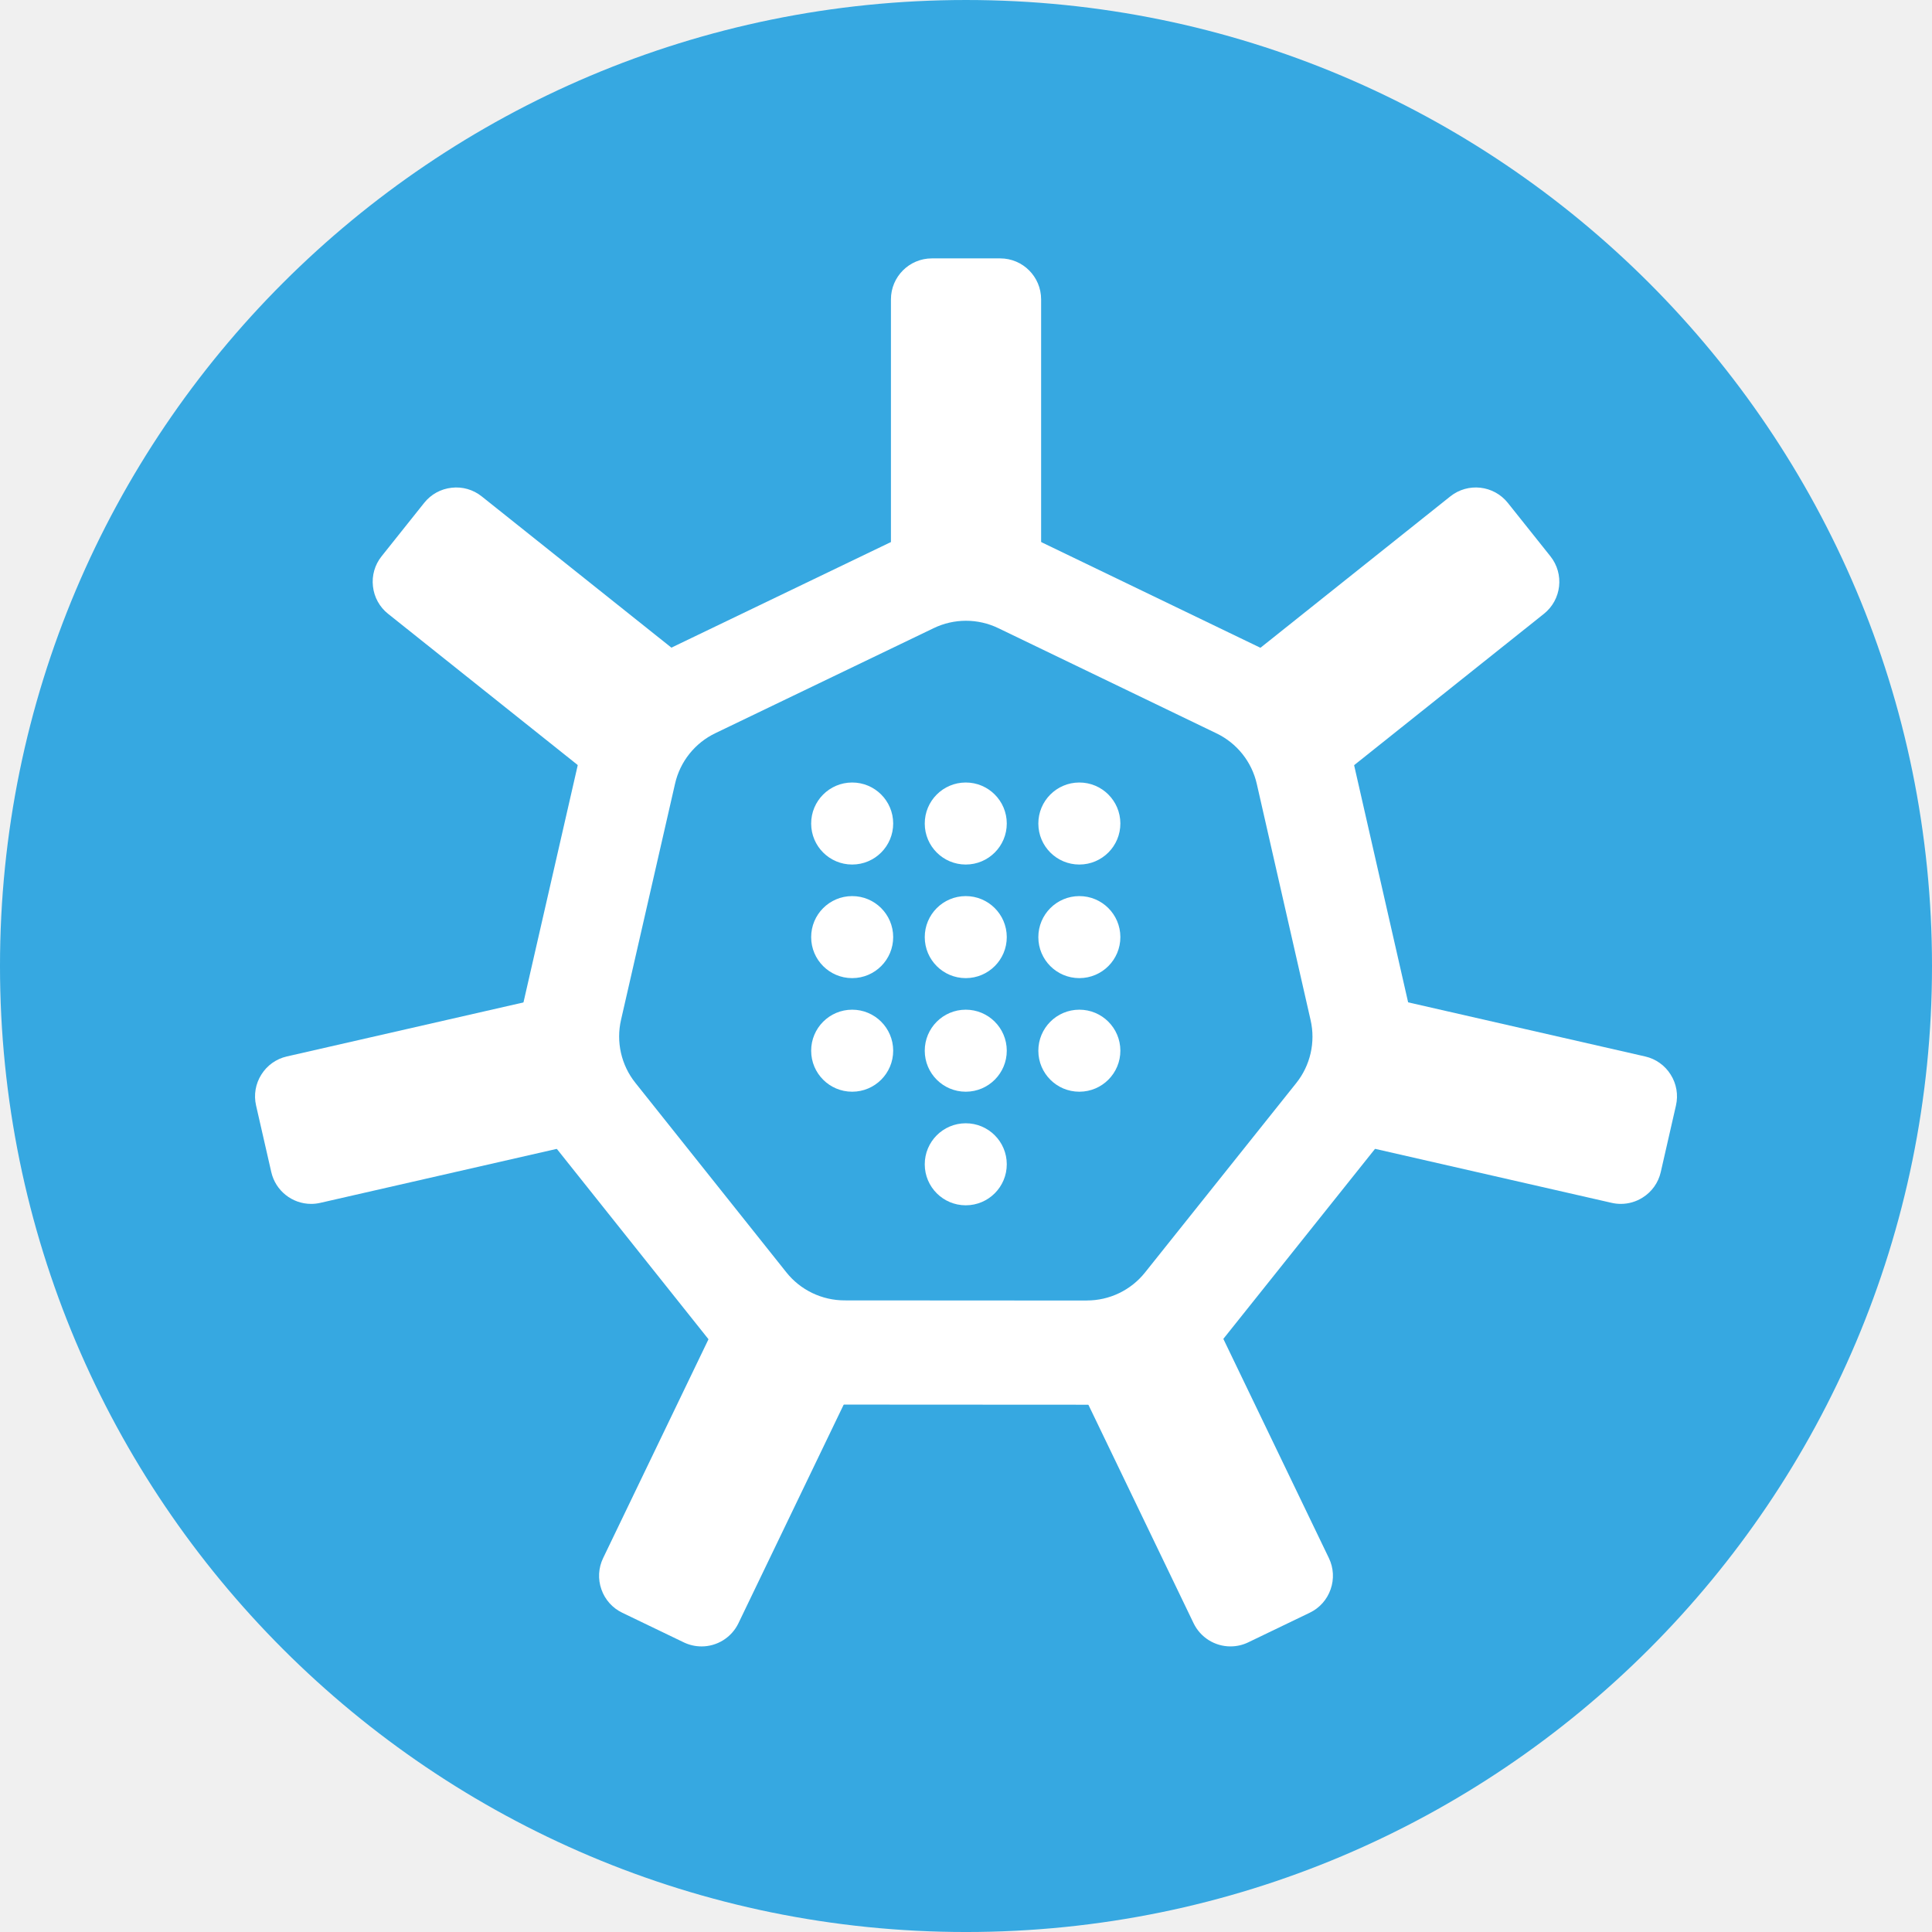
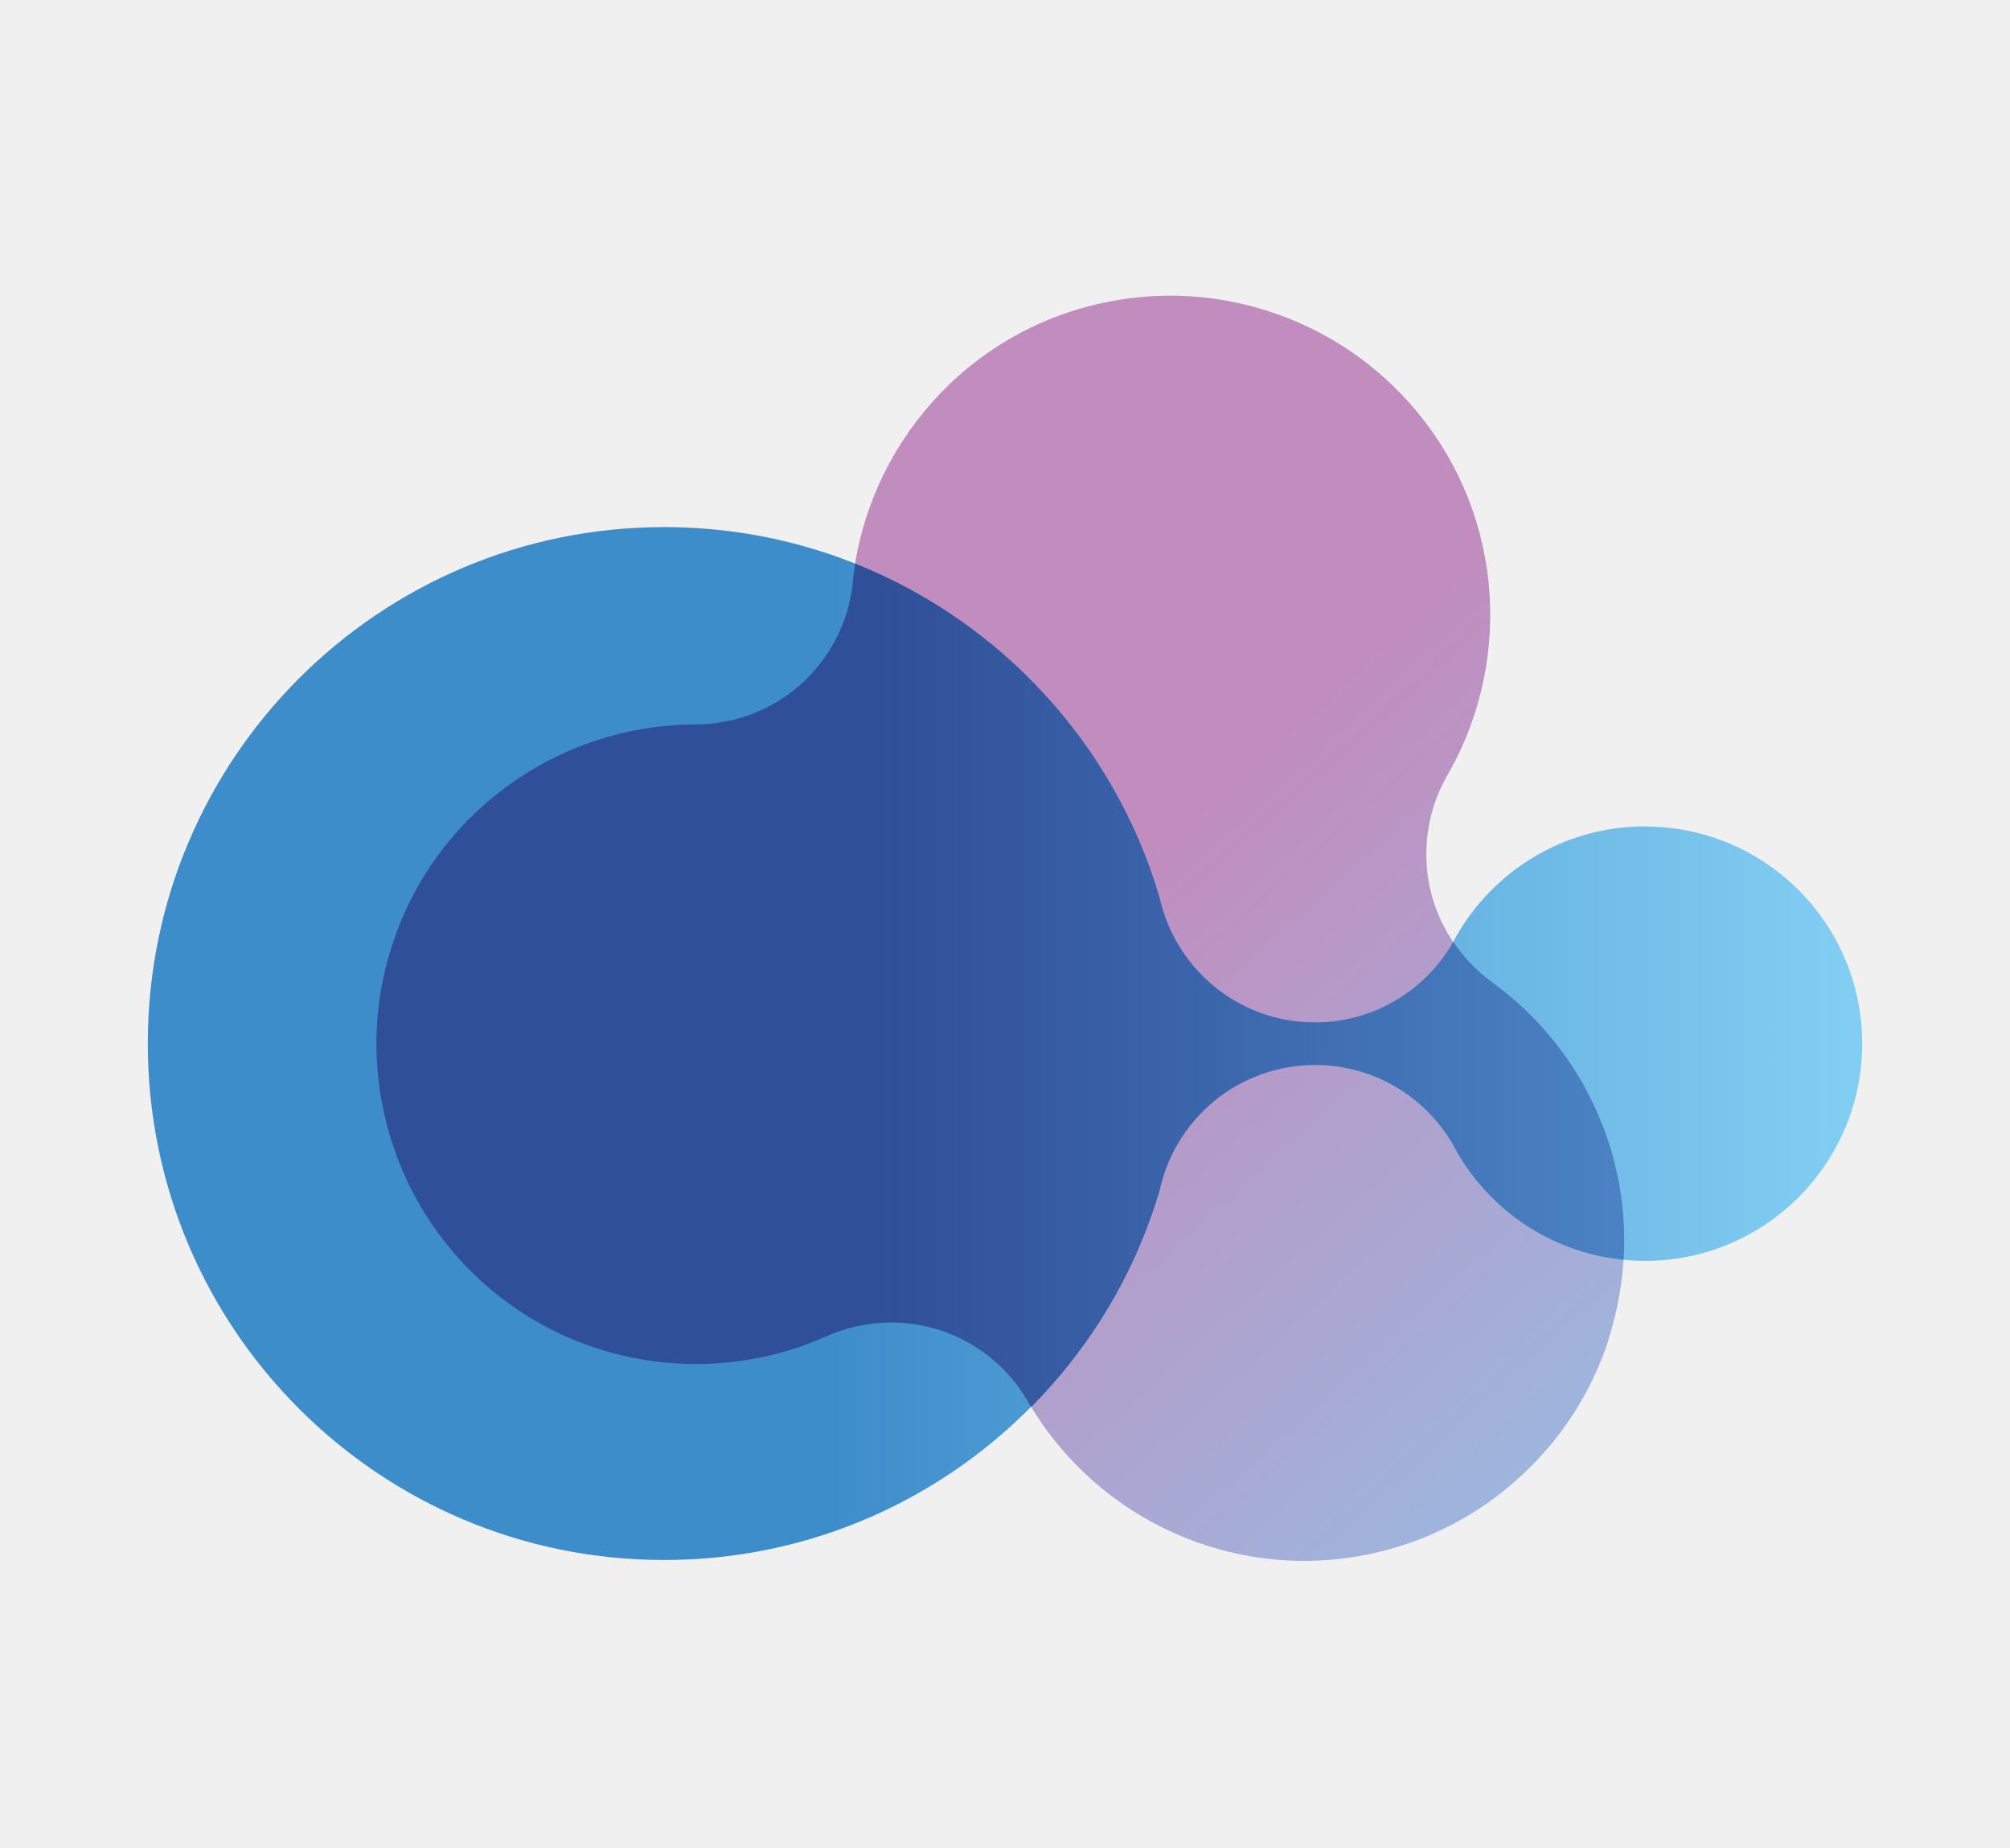
- <svg xmlns="http://www.w3.org/2000/svg" width="144.263" height="144.263" viewBox="0 0 144.263 144.263" version="1.1" id="svg70">
-   <defs id="defs4">
-     <style id="style2">
-             .cls-1{fill:#36a8e1}
-         </style>
-     <linearGradient gradientTransform="matrix(1,0,0,-1,539,276.5)" y2="276.631" x2="-493.329" y1="231.597" x1="-498.478" gradientUnits="userSpaceOnUse" id="SVGID_1_">
-       <stop id="stop1134" style="stop-color:#3C8ECD" offset="0.403" />
-       <stop id="stop1136" style="stop-color:#82CEF2" offset="0.994" />
+ <svg xmlns="http://www.w3.org/2000/svg" width="136" height="125" viewBox="0 0 136 125" fill="none">
+   <path d="M108.833 90.577C110.303 86.038 110.182 81.369 108.793 77.163C107.405 72.957 104.728 69.214 101.085 66.537C101.065 66.527 101.045 66.507 101.015 66.497C100.995 66.477 100.975 66.467 100.955 66.447C98.721 64.827 97.282 62.512 96.738 60.007C96.215 57.501 96.567 54.794 97.956 52.4C97.966 52.38 97.986 52.349 97.996 52.329C98.006 52.309 98.026 52.279 98.036 52.259C100.26 48.324 101.166 43.816 100.723 39.409C100.27 35.002 98.469 30.695 95.269 27.153C92.623 24.225 89.363 22.192 85.861 21.065C82.359 19.918 78.515 19.656 74.651 20.482C69.992 21.478 65.998 23.913 63.059 27.223C60.111 30.534 58.209 34.71 57.706 39.208C57.706 39.238 57.706 39.258 57.706 39.288C57.706 39.318 57.706 39.339 57.706 39.369C57.424 42.116 56.126 44.521 54.234 46.241C52.323 47.952 49.807 48.988 47.04 48.998C47.01 48.998 46.989 48.998 46.959 48.998C46.929 48.998 46.909 48.998 46.879 48.998C42.361 49.039 38.004 50.508 34.411 53.104C30.819 55.7 27.992 59.413 26.523 63.951C25.305 67.705 25.174 71.558 25.959 75.151C26.724 78.753 28.414 82.215 31.061 85.143C34.261 88.685 38.356 90.919 42.703 91.814C47.04 92.71 51.618 92.267 55.754 90.456C55.774 90.456 55.804 90.436 55.824 90.426C55.844 90.416 55.875 90.406 55.895 90.395C58.42 89.268 61.137 89.188 63.583 89.963C66.018 90.758 68.181 92.428 69.56 94.813C69.57 94.833 69.59 94.863 69.6 94.883C69.61 94.903 69.63 94.934 69.64 94.954C71.934 98.848 75.386 101.887 79.421 103.698C83.466 105.509 88.095 106.103 92.764 105.107C96.618 104.282 100.019 102.47 102.746 99.995C105.493 97.53 107.636 94.34 108.854 90.587L108.833 90.577Z" fill="url(#paint0_linear_409_2875)" />
+   <path d="M111.309 55.901C105.795 55.901 100.995 58.94 98.479 63.428C98.419 63.529 98.368 63.639 98.308 63.74C98.308 63.74 98.308 63.74 98.308 63.75C96.457 66.98 92.965 69.164 88.97 69.164C83.818 69.164 79.522 65.541 78.455 60.711C74.198 46.231 60.805 35.656 44.937 35.656C25.647 35.656 10 51.293 10 70.593C10 89.882 25.637 105.529 44.937 105.529C60.795 105.529 74.188 94.954 78.455 80.474C79.511 75.644 83.818 72.031 88.97 72.031C92.965 72.031 96.447 74.205 98.308 77.445C98.308 77.445 98.308 77.445 98.308 77.455C98.368 77.556 98.429 77.656 98.479 77.767C100.995 82.255 105.795 85.294 111.309 85.294C119.419 85.294 126 78.713 126 70.603C126 62.482 119.419 55.911 111.309 55.911V55.901Z" fill="url(#paint1_linear_409_2875)" />
+   <path d="M101.095 66.537C101.095 66.537 101.055 66.507 101.025 66.497C101.005 66.477 100.985 66.467 100.965 66.447C99.898 65.672 99.022 64.746 98.328 63.71C98.328 63.71 98.318 63.73 98.308 63.74C98.308 63.74 98.308 63.74 98.308 63.75C96.457 66.98 92.965 69.164 88.97 69.164C83.818 69.164 79.522 65.541 78.455 60.711C75.426 50.397 67.758 42.076 57.867 38.131C57.807 38.493 57.746 38.856 57.706 39.218C57.706 39.248 57.706 39.268 57.706 39.298C57.706 39.328 57.706 39.349 57.706 39.379C57.424 42.126 56.126 44.531 54.234 46.252C52.323 47.962 49.807 48.999 47.04 49.009C47.01 49.009 46.989 49.009 46.959 49.009C46.929 49.009 46.909 49.009 46.879 49.009C42.361 49.049 38.004 50.518 34.411 53.114C30.819 55.71 27.992 59.423 26.523 63.961C25.305 67.715 25.174 71.569 25.959 75.161C26.724 78.763 28.414 82.225 31.061 85.153C34.261 88.695 38.356 90.929 42.703 91.824C47.04 92.72 51.618 92.277 55.754 90.466C55.774 90.466 55.804 90.446 55.824 90.436C55.844 90.426 55.875 90.416 55.895 90.406C58.42 89.279 61.137 89.198 63.583 89.973C66.018 90.768 68.181 92.438 69.56 94.823C69.57 94.843 69.59 94.873 69.6 94.893C69.61 94.913 69.63 94.944 69.64 94.964C69.68 95.034 69.731 95.105 69.781 95.175C73.796 91.12 76.825 86.099 78.475 80.484C79.531 75.654 83.838 72.042 88.99 72.042C92.985 72.042 96.467 74.215 98.328 77.455C98.328 77.455 98.328 77.455 98.328 77.465C98.389 77.566 98.449 77.666 98.499 77.777C100.783 81.862 104.969 84.74 109.86 85.223C110.021 82.456 109.659 79.739 108.813 77.183C107.425 72.977 104.748 69.234 101.105 66.558L101.095 66.537Z" fill="url(#paint2_linear_409_2875)" />
+   <defs>
+     <linearGradient id="paint0_linear_409_2875" x1="48.441" y1="40.27" x2="102.538" y2="100.182" gradientUnits="userSpaceOnUse">
+       <stop offset="0.4" stop-color="#C18DBE" />
+       <stop offset="1" stop-color="#9EB5DD" />
    </linearGradient>
-     <linearGradient gradientTransform="matrix(1,0,0,-1,539,276.5)" y2="271.877" x2="-515.397" y1="233.506" x1="-511.011" gradientUnits="userSpaceOnUse" id="SVGID_2_">
-       <stop id="stop1141" style="stop-color:#C18DBE" offset="0.403" />
-       <stop id="stop1143" style="stop-color:#9DB4DD" offset="1" />
+     <linearGradient id="paint1_linear_409_2875" x1="10.01" y1="70.593" x2="126" y2="70.593" gradientUnits="userSpaceOnUse">
+       <stop offset="0.4" stop-color="#3E8DCB" />
+       <stop offset="0.99" stop-color="#82CDF2" />
    </linearGradient>
-     <linearGradient gradientTransform="matrix(1,0,0,-1,539,276.5)" y2="282.21" x2="-499.844" y1="229.357" x1="-493.801" gradientUnits="userSpaceOnUse" id="SVGID_3_">
-       <stop id="stop1148" style="stop-color:#454494" offset="0.403" />
-       <stop id="stop1150" style="stop-color:#76A1D6" offset="1" />
-     </linearGradient>
-     <linearGradient gradientTransform="matrix(1,0,0,-1,539,276.5)" y2="267.826" x2="-470.247" y1="235.133" x1="-473.984" gradientUnits="userSpaceOnUse" id="SVGID_4_">
-       <stop id="stop1155" style="stop-color:#56BDC1" offset="0.403" />
-       <stop id="stop1157" style="stop-color:#82CEF2" offset="0.994" />
-     </linearGradient>
-     <linearGradient gradientTransform="matrix(1,0,0,-1,539,276.5)" y2="260.127" x2="-494.455" y1="229.732" x1="-492.931" gradientUnits="userSpaceOnUse" id="SVGID_5_">
-       <stop id="stop1162" style="stop-color:#13287A" offset="0.006" />
-       <stop id="stop1164" style="stop-color:#1A3D8E" offset="1" />
-     </linearGradient>
-     <linearGradient gradientTransform="matrix(1,0,0,-1,539,276.5)" y2="235.225" x2="-507.067" y1="273.675" x1="-512.838" gradientUnits="userSpaceOnUse" id="SVGID_6_">
-       <stop id="stop1169" style="stop-color:#466BB3" offset="0" />
-       <stop id="stop1171" style="stop-color:#3C3079" offset="0.727" />
-     </linearGradient>
-     <linearGradient gradientTransform="matrix(1,0,0,-1,539,276.5)" y2="266.691" x2="-476.407" y1="238.754" x1="-482.834" gradientUnits="userSpaceOnUse" id="SVGID_7_">
-       <stop id="stop1176" style="stop-color:#1972A0" offset="0.192" />
-       <stop id="stop1178" style="stop-color:#3B9FD9" offset="1" />
+     <linearGradient id="paint2_linear_409_2875" x1="25.466" y1="66.648" x2="109.88" y2="66.648" gradientUnits="userSpaceOnUse">
+       <stop offset="0.4" stop-color="#304F99" />
+       <stop offset="0.99" stop-color="#4A82C3" />
    </linearGradient>
  </defs>
-   <g id="g2191-6" transform="matrix(1.039142,0,0,1.039142,-785.9815,-409.3373)" />
-   <g id="g378" transform="matrix(0.2195662,0,0,0.2195662,-62.66571,99.53334)">
-     <g id="g89" transform="matrix(0.9660377,0,0,0.9660377,0,19.79891)">
-       <rect transform="matrix(4.554435,0,0,4.554435,0,-623.9576)" y="0" x="0" height="265" width="279.073" id="rect1490-6" style="opacity:1;vector-effect:none;fill:none;fill-opacity:1;stroke:none;stroke-width:0.541;stroke-linecap:butt;stroke-linejoin:bevel;stroke-miterlimit:4;stroke-dasharray:none;stroke-dashoffset:0;stroke-opacity:1;paint-order:stroke fill markers" />
-       <g transform="matrix(2.267125,0,0,2.267125,-1470.963,-791.5692)" id="g465-0">
-         <path id="path218-5-3" d="m 1079.138,283.129 a 150,150 0 0 1 -150,150 150,150 0 0 1 -150,-150 150,150 0 0 1 150,-150 150,150 0 0 1 150,150 z" style="opacity:1;vector-effect:none;fill:#36a8e1;fill-opacity:1;stroke:none;stroke-width:1.594;stroke-linecap:butt;stroke-linejoin:bevel;stroke-miterlimit:4;stroke-dasharray:none;stroke-dashoffset:0;stroke-opacity:1;paint-order:stroke fill markers" />
-         <g transform="matrix(2.069065,0,0,2.069065,739.1205,-2709.757)" id="g1372-0-6">
-           <path id="Path_1631-8-3-1" d="m 140.984,1464.345 c -0.231,-10e-5 -0.46,-0.026 -0.685,-0.077 l -25.052,-5.719 0.124,-0.265 c 1.527,-3.267 2.351,-6.818 2.418,-10.424 l 0.006,-0.29 25.014,5.711 c 0.794,0.18 1.483,0.671 1.913,1.362 0.436,0.688 0.579,1.521 0.397,2.315 l -1.142,5 c -0.18,0.794 -0.671,1.483 -1.362,1.913 -0.488,0.309 -1.053,0.473 -1.63,0.474 z" class="cls-1" data-name="Path 1631" style="fill:#ffffff;stroke-width:0.236" />
-           <path id="Path_1632-4-6-0" d="m 42.693,1464.345 c -1.432,0 -2.673,-0.992 -2.993,-2.388 l -1.142,-5 c -0.182,-0.794 -0.04,-1.627 0.396,-2.315 0.43,-0.691 1.119,-1.182 1.913,-1.362 l 25.028,-5.714 0.006,0.29 c 0.066,3.606 0.89,7.157 2.417,10.424 l 0.124,0.265 -25.065,5.722 c -0.224,0.051 -0.454,0.078 -0.684,0.078 z" class="cls-1" data-name="Path 1632" style="fill:#ffffff;stroke-width:0.236" />
-           <path id="Path_1633-8-1-6" d="m 86.204,1421.985 v -25.527 c 0.002,-1.695 1.376,-3.069 3.071,-3.071 h 5.129 c 1.695,0 3.069,1.375 3.071,3.071 v 25.524 l -0.285,-0.06 c -3.529,-0.734 -7.171,-0.734 -10.7,0 z" class="cls-1" data-name="Path 1633" style="fill:#ffffff;stroke-width:0.236" />
-           <path id="Path_1634-1-0-3" d="m 68.478,1436.019 -20.013,-15.959 c -0.638,-0.507 -1.046,-1.248 -1.134,-2.058 -0.095,-0.809 0.138,-1.622 0.647,-2.258 l 3.198,-4.01 c 0.507,-0.638 1.248,-1.046 2.057,-1.134 0.809,-0.095 1.622,0.138 2.258,0.647 l 19.983,15.935 -0.223,0.185 c -2.775,2.303 -5.038,5.16 -6.643,8.389 z" class="cls-1" data-name="Path 1634" style="fill:#ffffff;stroke-width:0.236" />
-           <path id="Path_1635-0-6-20" d="m 111.69,1497.555 c -1.181,8e-4 -2.258,-0.675 -2.772,-1.738 l -11.179,-23.219 0.283,-0.069 c 3.504,-0.852 6.789,-2.433 9.642,-4.638 l 0.231,-0.178 11.177,23.215 c 0.354,0.733 0.4,1.578 0.128,2.345 -0.266,0.77 -0.829,1.401 -1.563,1.753 l -4.621,2.225 c -0.414,0.2 -0.867,0.303 -1.327,0.303 z" class="cls-1" data-name="Path 1635" style="fill:#ffffff;stroke-width:0.236" />
-           <path id="Path_1636-3-3-61" d="m 71.986,1497.555 c -0.46,0 -0.913,-0.104 -1.327,-0.303 l -4.621,-2.225 c -0.734,-0.352 -1.297,-0.984 -1.563,-1.753 -0.272,-0.768 -0.226,-1.612 0.128,-2.345 l 11.181,-23.222 0.231,0.178 c 2.852,2.207 6.137,3.789 9.64,4.643 l 0.283,0.069 -11.18,23.221 c -0.514,1.064 -1.591,1.739 -2.772,1.738 z" class="cls-1" data-name="Path 1636" style="fill:#ffffff;stroke-width:0.236" />
-           <path id="Path_1637-0-2-5" d="m 115.207,1436.012 -0.131,-0.262 c -1.607,-3.228 -3.871,-6.085 -6.646,-8.387 l -0.223,-0.185 19.977,-15.93 c 1.326,-1.056 3.257,-0.838 4.315,0.486 l 3.198,4.01 c 1.055,1.327 0.838,3.257 -0.486,4.315 z" class="cls-1" data-name="Path 1637" style="fill:#ffffff;stroke-width:0.236" />
-         </g>
-         <path style="fill:#ffffff;stroke-width:0.489" data-name="Path 1611" class="cls-1" d="m 953.644,351.256 v 0 l -49.115,-0.027 c -4.613,0 -8.977,-2.095 -11.842,-5.708 l -30.605,-38.413 c -2.883,-3.6 -3.959,-8.323 -2.919,-12.817 l 10.951,-47.877 c 1.017,-4.5 4.039,-8.286 8.201,-10.277 l 44.26,-21.29 c 4.151,-2.01 8.995,-2.01 13.146,0 l 44.241,21.331 c 4.16,1.995 7.179,5.78 8.192,10.283 l 10.908,47.888 c 1.035,4.495 -0.045,9.218 -2.932,12.815 l -30.642,38.386 c -2.867,3.61 -7.227,5.709 -11.836,5.697 z" id="path1253-3-0-5" />
-         <path style="fill:#36a8e1;fill-opacity:1;stroke-width:0.374" data-name="Path 1611" class="cls-1" d="m 947.884,335.075 v 0 l -37.589,-0.023 c -3.531,0 -6.87,-1.604 -9.063,-4.369 L 877.809,301.284 c -2.207,-2.754 -3.03,-6.369 -2.234,-9.809 l 8.381,-36.641 c 0.778,-3.444 3.091,-6.342 6.277,-7.865 l 33.873,-16.295 c 3.177,-1.538 6.884,-1.538 10.061,0 l 33.859,16.326 c 3.184,1.527 5.494,4.424 6.27,7.87 l 8.348,36.649 c 0.792,3.44 -0.033,7.055 -2.244,9.809 l -23.451,29.376 c -2.194,2.763 -5.531,4.37 -9.058,4.361 z" id="path1253-6-4" />
-         <g transform="matrix(0.4887214,0,0,0.4887214,1906.544,113.8879)" id="Group_365-8-1-7" data-name="Group 365" style="fill:#ffffff">
-           <path id="Path_1612-1-5-6" d="m -2036.06,314.053 h -0.06 c -7.176,-0.008 -12.992,-5.824 -13,-13 -0.018,-7.197 5.803,-13.046 13,-13.061 7.197,-0.018 13.045,5.803 13.06,13 0.018,7.197 -5.803,13.046 -13,13.061 z" class="cls-1" data-name="Path 1612" style="fill:#ffffff" />
-           <path id="Path_1613-2-5-5" d="m -1963.88,314.053 h -0.06 c -7.176,-0.008 -12.992,-5.824 -13,-13 -0.018,-7.197 5.803,-13.046 13,-13.061 7.197,-0.018 13.045,5.803 13.06,13 0.018,7.197 -5.803,13.046 -13,13.061 z m 0,-24.061 c -6.093,-0.019 6.093,0.014 0,0 z" class="cls-1" data-name="Path 1613" style="fill:#ffffff" />
-           <path id="Path_1614-9-4-69" d="m -2036.06,350.143 h -0.06 c -7.176,-0.008 -12.992,-5.824 -13,-13 -0.018,-7.197 5.803,-13.045 13,-13.06 7.197,-0.018 13.045,5.803 13.06,13 0.018,7.197 -5.803,13.045 -13,13.06 z" class="cls-1" data-name="Path 1614" style="fill:#ffffff" />
-           <path id="Path_1615-3-7-3" d="m -1963.88,350.143 h -0.06 c -7.176,-0.008 -12.992,-5.824 -13,-13 -0.018,-7.197 5.803,-13.045 13,-13.06 7.197,-0.018 13.045,5.803 13.06,13 0.018,7.197 -5.803,13.045 -13,13.06 z" class="cls-1" data-name="Path 1615" style="fill:#ffffff" />
-           <path id="Path_1616-9-6-7" d="m -2036.06,386.233 h -0.06 c -7.176,-0.008 -12.992,-5.824 -13,-13 -0.018,-7.197 5.803,-13.045 13,-13.06 7.197,-0.018 13.045,5.803 13.06,13 0.018,7.197 -5.803,13.045 -13,13.06 z" class="cls-1" data-name="Path 1616" style="fill:#ffffff" />
-           <path id="Path_1617-0-5-4" d="m -1999.97,314.053 h -0.06 c -7.176,-0.008 -12.992,-5.824 -13,-13 -0.018,-7.197 5.803,-13.046 13,-13.061 7.197,-0.018 13.045,5.803 13.06,13 0.018,7.197 -5.803,13.046 -13,13.061 z" class="cls-1" data-name="Path 1617" style="fill:#ffffff" />
-           <path id="Path_1618-8-6-5" d="m -1999.97,350.143 h -0.06 c -7.176,-0.008 -12.992,-5.824 -13,-13 -0.018,-7.197 5.803,-13.045 13,-13.06 7.197,-0.018 13.045,5.803 13.06,13 0.018,7.197 -5.803,13.045 -13,13.06 z" class="cls-1" data-name="Path 1618" style="fill:#ffffff" />
-           <path id="Path_1619-8-9-2" d="m -1999.97,386.233 h -0.06 c -7.176,-0.008 -12.992,-5.824 -13,-13 -0.018,-7.197 5.803,-13.045 13,-13.06 7.197,-0.018 13.045,5.803 13.06,13 0.018,7.197 -5.803,13.045 -13,13.06 z" class="cls-1" data-name="Path 1619" style="fill:#ffffff" />
-           <path id="Path_1620-5-3-5" d="m -1999.97,422.323 h -0.06 c -7.176,-0.008 -12.992,-5.824 -13,-13 -0.018,-7.197 5.803,-13.045 13,-13.06 7.197,-0.018 13.045,5.803 13.06,13 0.018,7.197 -5.803,13.045 -13,13.06 z" class="cls-1" data-name="Path 1620" style="fill:#ffffff" />
-           <path id="Path_1621-0-7-4" d="m -1963.88,386.233 h -0.06 c -7.176,-0.008 -12.992,-5.824 -13,-13 -0.018,-7.197 5.803,-13.045 13,-13.06 7.197,-0.018 13.045,5.803 13.06,13 0.018,7.197 -5.803,13.045 -13,13.06 z" class="cls-1" data-name="Path 1621" style="fill:#ffffff" />
-         </g>
-       </g>
-     </g>
-   </g>
</svg>
